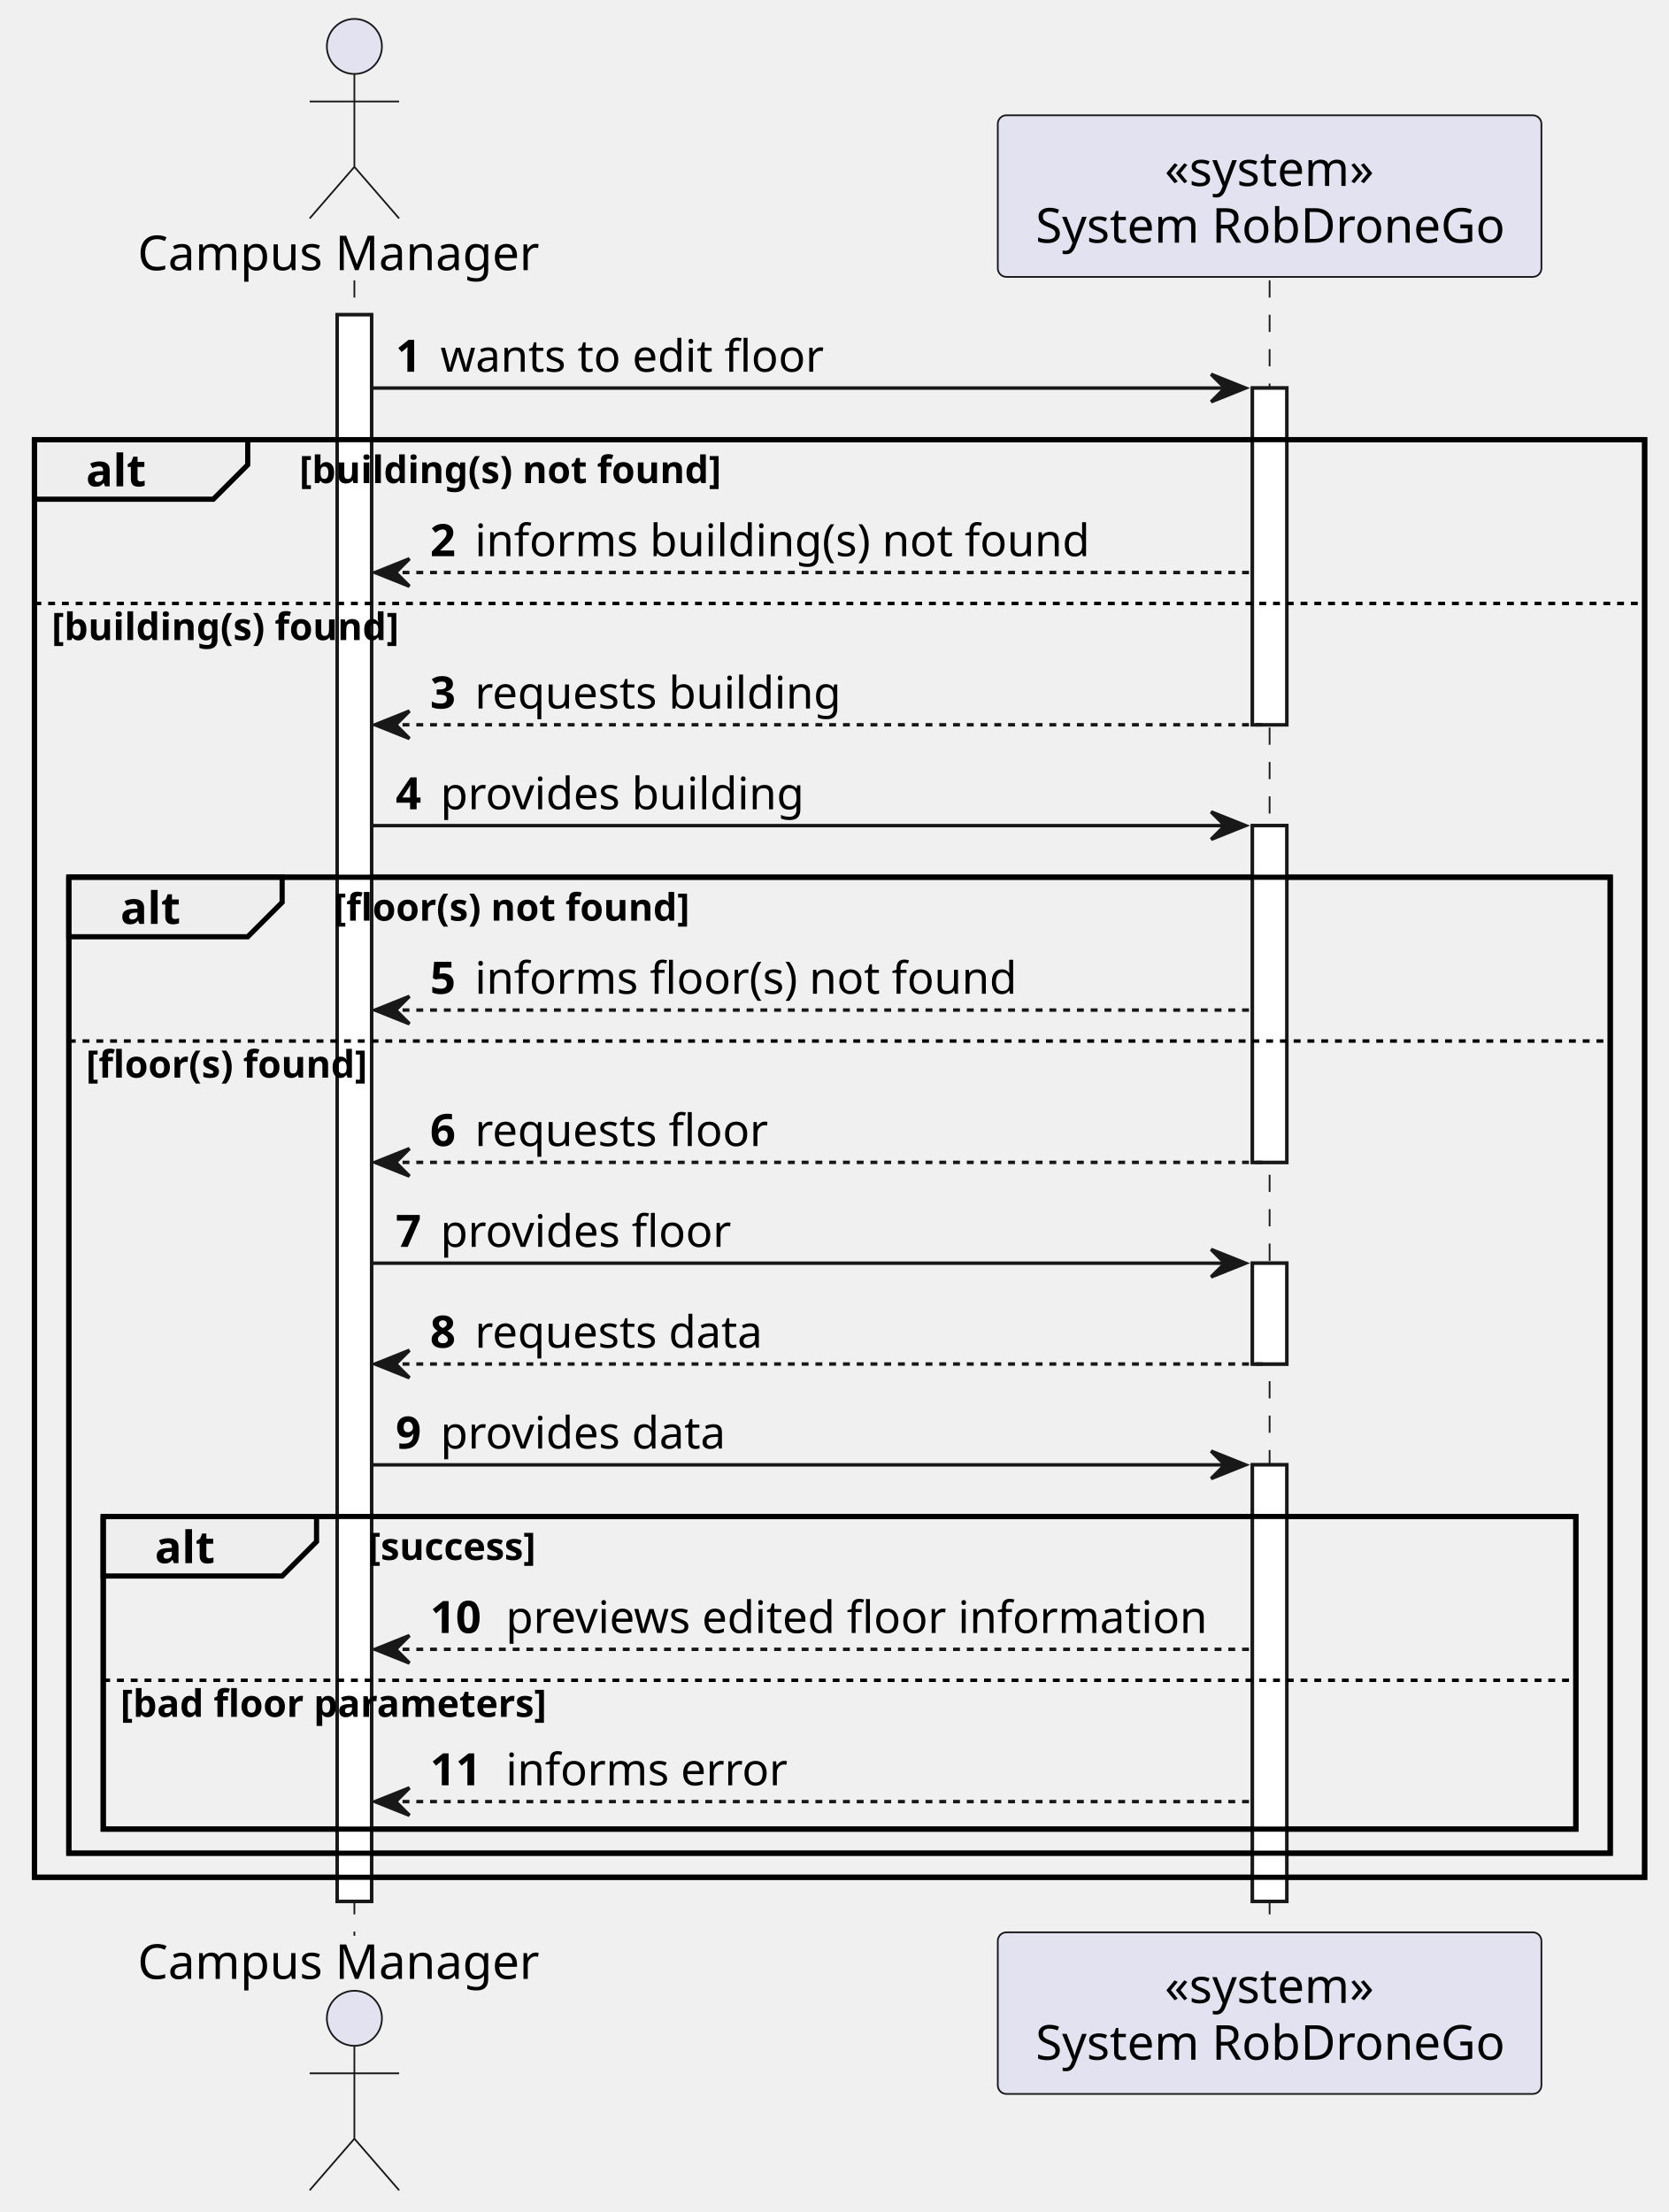
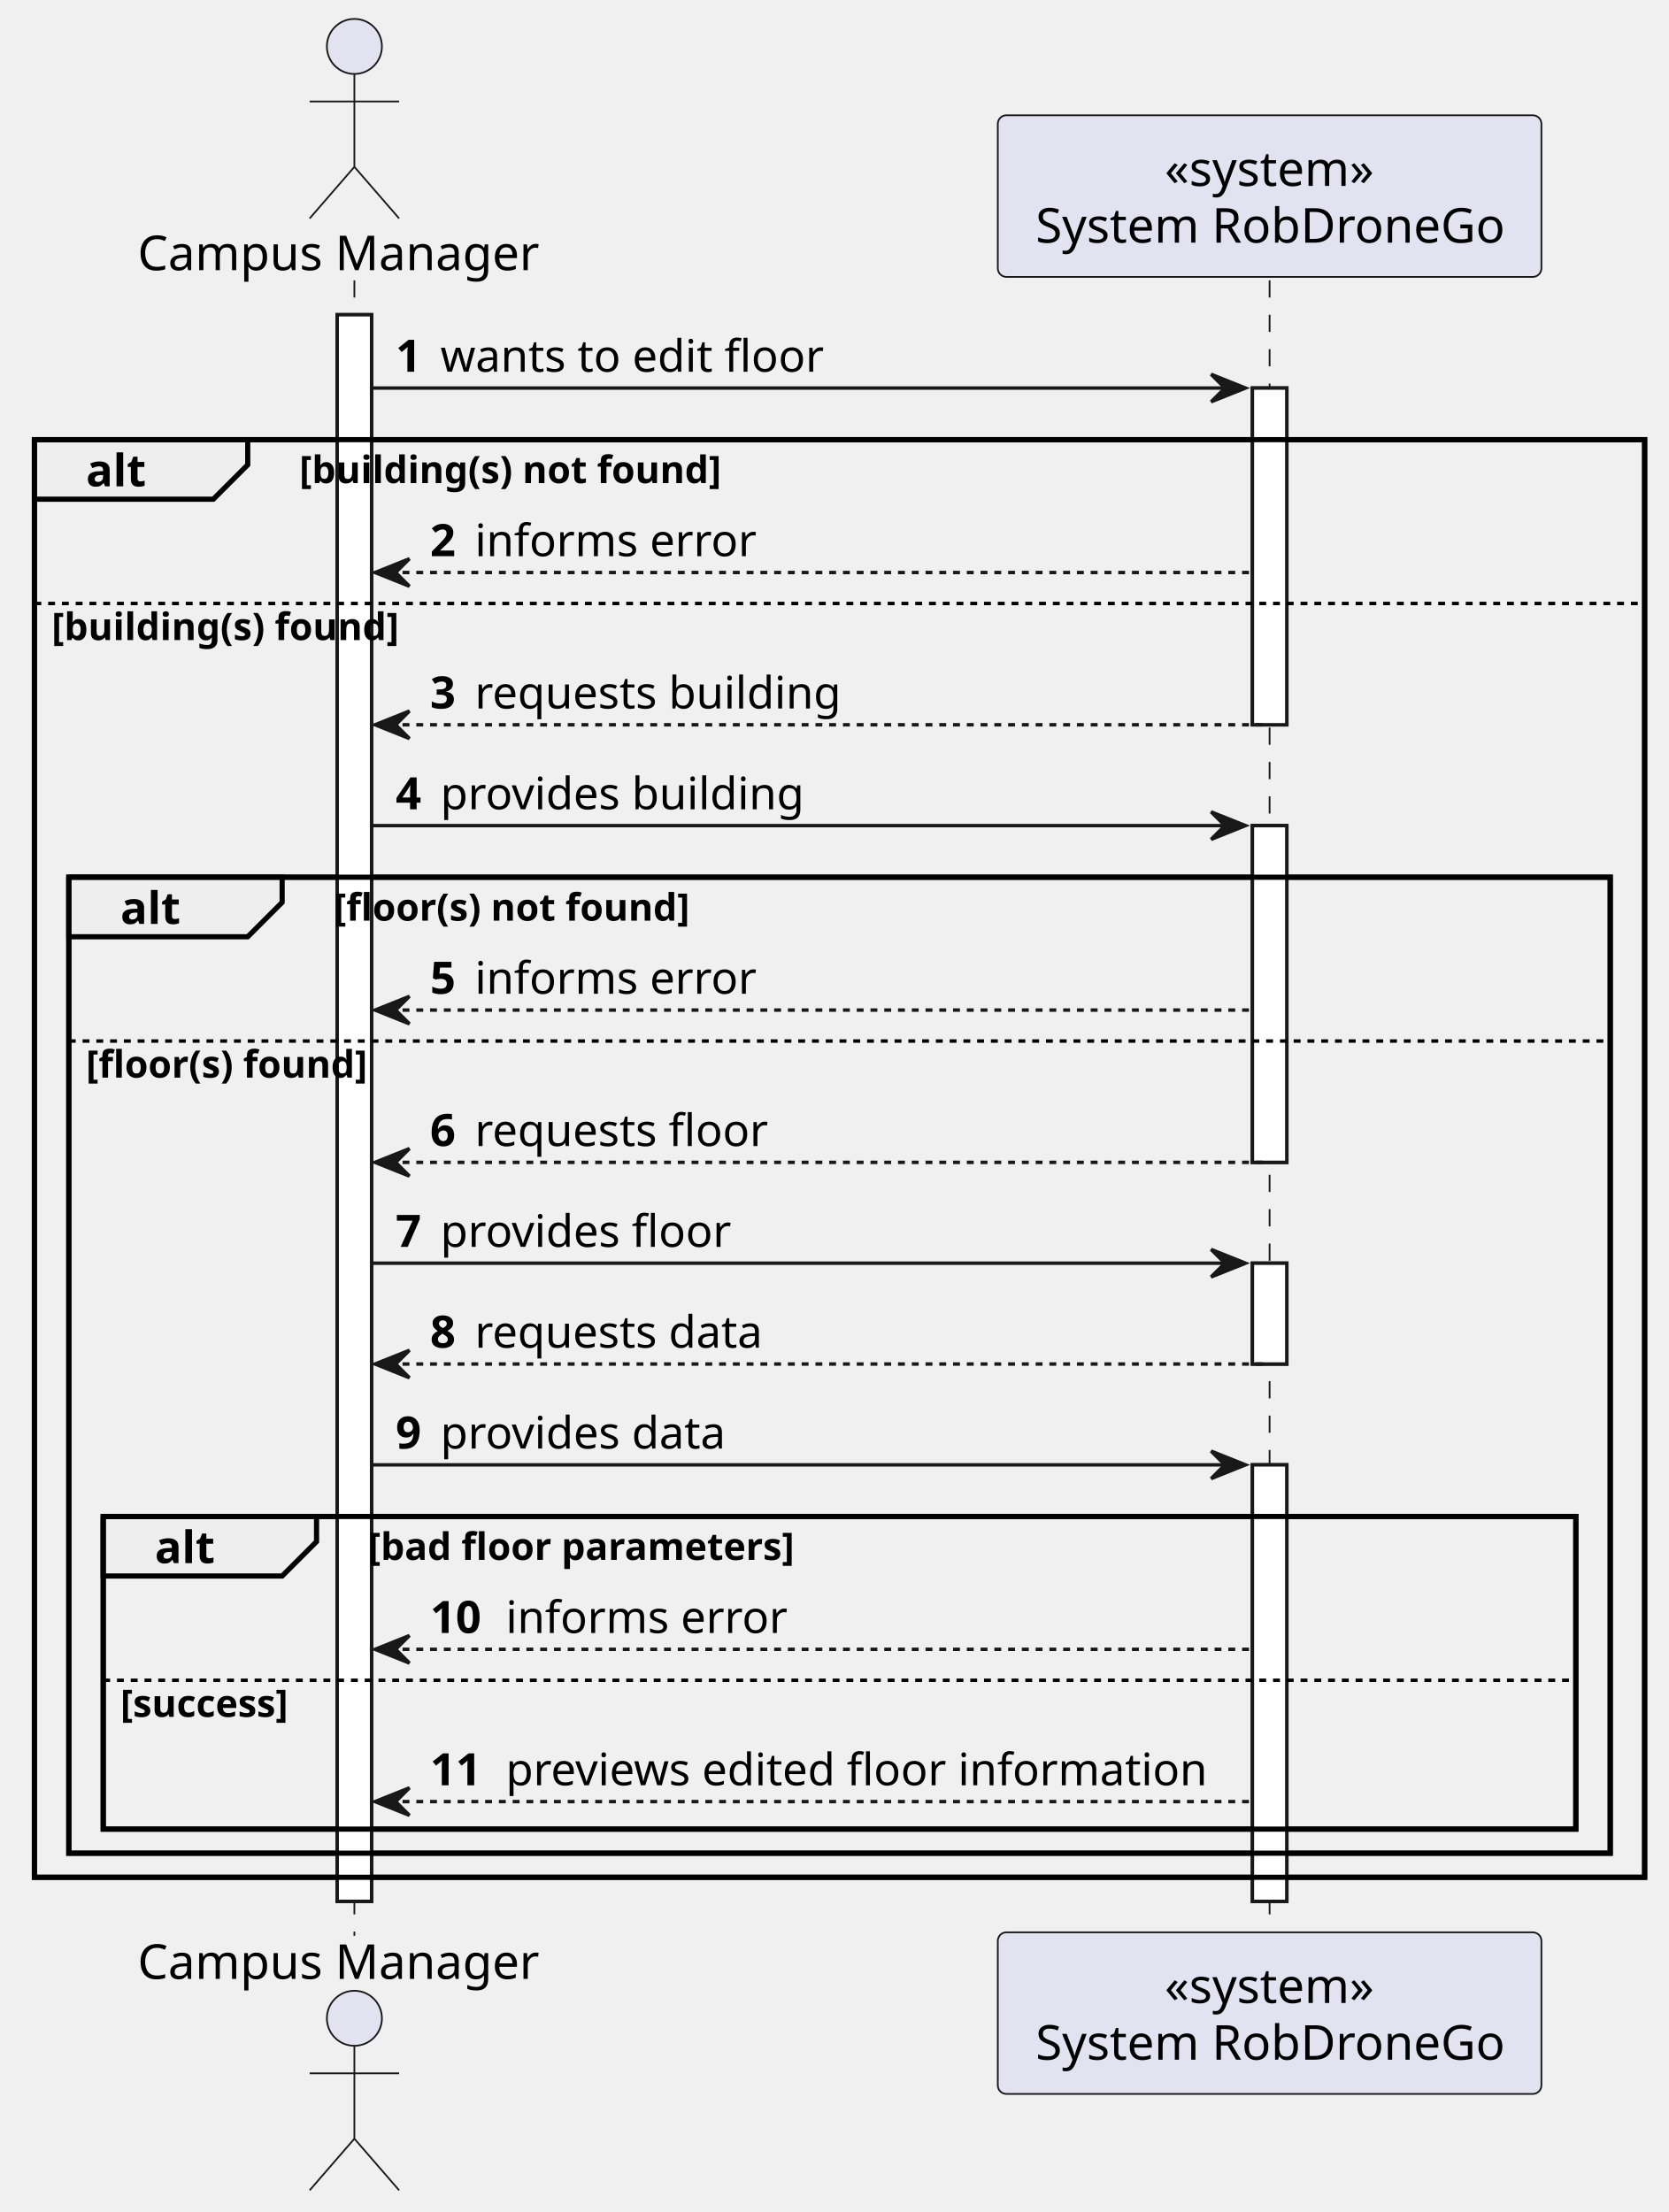
<svg xmlns="http://www.w3.org/2000/svg" contentStyleType="text/css" height="643px" preserveAspectRatio="none" style="width:485px;height:643px;background:#FFFFFF;" version="1.1" viewBox="0 0 485 643" width="485px" zoomAndPan="magnify">
  <defs />
  <g>
    <rect fill="#FFFFFF" height="461.213" style="stroke:#181818;stroke-width:1.0;" width="10" x="98" y="91.488" />
    <rect fill="#FFFFFF" height="97.887" style="stroke:#181818;stroke-width:1.0;" width="10" x="364" y="112.799" />
    <rect fill="#FFFFFF" height="97.887" style="stroke:#181818;stroke-width:1.0;" width="10" x="364" y="239.996" />
    <rect fill="#FFFFFF" height="29.311" style="stroke:#181818;stroke-width:1.0;" width="10" x="364" y="367.193" />
    <rect fill="#FFFFFF" height="126.887" style="stroke:#181818;stroke-width:1.0;" width="10" x="364" y="425.815" />
    <rect fill="none" height="417.902" style="stroke:#000000;stroke-width:1.5;" width="468" x="10" y="127.799" />
    <rect fill="none" height="283.705" style="stroke:#000000;stroke-width:1.5;" width="448" x="20" y="254.996" />
    <rect fill="none" height="90.887" style="stroke:#000000;stroke-width:1.5;" width="428" x="30" y="440.815" />
    <line style="stroke:#181818;stroke-width:0.5;stroke-dasharray:5.0,5.0;" x1="103" x2="103" y1="81.488" y2="562.701" />
    <line style="stroke:#181818;stroke-width:0.5;stroke-dasharray:5.0,5.0;" x1="369" x2="369" y1="81.488" y2="562.701" />
    <text fill="#000000" font-family="sans-serif" font-size="14" lengthAdjust="spacing" textLength="120" x="40" y="78.535">Campus Manager</text>
    <ellipse cx="103" cy="13.5" fill="#E2E2F0" rx="8" ry="8" style="stroke:#181818;stroke-width:0.5;" />
    <path d="M103,21.5 L103,48.5 M90,29.5 L116,29.5 M103,48.5 L90,63.5 M103,48.5 L116,63.5 " fill="none" style="stroke:#181818;stroke-width:0.5;" />
    <text fill="#000000" font-family="sans-serif" font-size="14" lengthAdjust="spacing" textLength="120" x="40" y="575.236">Campus Manager</text>
    <ellipse cx="103" cy="586.689" fill="#E2E2F0" rx="8" ry="8" style="stroke:#181818;stroke-width:0.5;" />
    <path d="M103,594.689 L103,621.689 M90,602.689 L116,602.689 M103,621.689 L90,636.689 M103,621.689 L116,636.689 " fill="none" style="stroke:#181818;stroke-width:0.5;" />
    <rect fill="#E2E2F0" height="46.977" rx="2.5" ry="2.5" style="stroke:#181818;stroke-width:0.5;" width="158" x="290" y="33.512" />
    <text fill="#000000" font-family="sans-serif" font-size="14" lengthAdjust="spacing" textLength="61" x="338.5" y="54.047">«system»</text>
    <text fill="#000000" font-family="sans-serif" font-size="14" lengthAdjust="spacing" textLength="140" x="301" y="70.535">System RobDroneGo</text>
    <rect fill="#E2E2F0" height="46.977" rx="2.5" ry="2.5" style="stroke:#181818;stroke-width:0.5;" width="158" x="290" y="561.701" />
    <text fill="#000000" font-family="sans-serif" font-size="14" lengthAdjust="spacing" textLength="61" x="338.5" y="582.236">«system»</text>
    <text fill="#000000" font-family="sans-serif" font-size="14" lengthAdjust="spacing" textLength="140" x="301" y="598.725">System RobDroneGo</text>
    <rect fill="#FFFFFF" height="461.213" style="stroke:#181818;stroke-width:1.0;" width="10" x="98" y="91.488" />
    <rect fill="#FFFFFF" height="97.887" style="stroke:#181818;stroke-width:1.0;" width="10" x="364" y="112.799" />
    <rect fill="#FFFFFF" height="97.887" style="stroke:#181818;stroke-width:1.0;" width="10" x="364" y="239.996" />
    <rect fill="#FFFFFF" height="29.311" style="stroke:#181818;stroke-width:1.0;" width="10" x="364" y="367.193" />
    <rect fill="#FFFFFF" height="126.887" style="stroke:#181818;stroke-width:1.0;" width="10" x="364" y="425.815" />
    <polygon fill="#181818" points="352,108.799,362,112.799,352,116.799,356,112.799" style="stroke:#181818;stroke-width:1.0;" />
    <line style="stroke:#181818;stroke-width:1.0;" x1="108" x2="358" y1="112.799" y2="112.799" />
    <text fill="#000000" font-family="sans-serif" font-size="13" font-weight="bold" lengthAdjust="spacing" textLength="9" x="115" y="108.057">1</text>
    <text fill="#000000" font-family="sans-serif" font-size="13" lengthAdjust="spacing" textLength="116" x="128" y="108.057">wants to edit floor</text>
    <path d="M10,127.799 L72,127.799 L72,135.109 L62,145.109 L10,145.109 L10,127.799 " fill="#EEEEEE" style="stroke:#000000;stroke-width:1.5;" />
    <rect fill="none" height="417.902" style="stroke:#000000;stroke-width:1.5;" width="468" x="10" y="127.799" />
    <text fill="#000000" font-family="sans-serif" font-size="13" font-weight="bold" lengthAdjust="spacing" textLength="17" x="25" y="141.367">alt</text>
    <text fill="#000000" font-family="sans-serif" font-size="11" font-weight="bold" lengthAdjust="spacing" textLength="128" x="87" y="140.434">[building(s) not found]</text>
    <polygon fill="#181818" points="119,162.42,109,166.42,119,170.42,115,166.42" style="stroke:#181818;stroke-width:1.0;" />
    <line style="stroke:#181818;stroke-width:1.0;stroke-dasharray:2.0,2.0;" x1="113" x2="363" y1="166.42" y2="166.42" />
    <text fill="#000000" font-family="sans-serif" font-size="13" font-weight="bold" lengthAdjust="spacing" textLength="9" x="125" y="161.678">2</text>
-     <text fill="#000000" font-family="sans-serif" font-size="13" lengthAdjust="spacing" textLength="186" x="138" y="161.678">informs building(s) not found</text>
+     <text fill="#000000" font-family="sans-serif" font-size="13" lengthAdjust="spacing" textLength="83" x="138" y="161.678">informs error</text>
    <line style="stroke:#000000;stroke-width:1.0;stroke-dasharray:2.0,2.0;" x1="10" x2="478" y1="175.42" y2="175.42" />
    <text fill="#000000" font-family="sans-serif" font-size="11" font-weight="bold" lengthAdjust="spacing" textLength="106" x="15" y="186.055">[building(s) found]</text>
    <polygon fill="#181818" points="119,206.685,109,210.685,119,214.685,115,210.685" style="stroke:#181818;stroke-width:1.0;" />
    <line style="stroke:#181818;stroke-width:1.0;stroke-dasharray:2.0,2.0;" x1="113" x2="368" y1="210.685" y2="210.685" />
    <text fill="#000000" font-family="sans-serif" font-size="13" font-weight="bold" lengthAdjust="spacing" textLength="9" x="125" y="205.943">3</text>
    <text fill="#000000" font-family="sans-serif" font-size="13" lengthAdjust="spacing" textLength="110" x="138" y="205.943">requests building</text>
    <polygon fill="#181818" points="352,235.996,362,239.996,352,243.996,356,239.996" style="stroke:#181818;stroke-width:1.0;" />
    <line style="stroke:#181818;stroke-width:1.0;" x1="108" x2="358" y1="239.996" y2="239.996" />
    <text fill="#000000" font-family="sans-serif" font-size="13" font-weight="bold" lengthAdjust="spacing" textLength="9" x="115" y="235.254">4</text>
    <text fill="#000000" font-family="sans-serif" font-size="13" lengthAdjust="spacing" textLength="110" x="128" y="235.254">provides building</text>
    <path d="M20,254.996 L82,254.996 L82,262.307 L72,272.307 L20,272.307 L20,254.996 " fill="#EEEEEE" style="stroke:#000000;stroke-width:1.5;" />
    <rect fill="none" height="283.705" style="stroke:#000000;stroke-width:1.5;" width="448" x="20" y="254.996" />
    <text fill="#000000" font-family="sans-serif" font-size="13" font-weight="bold" lengthAdjust="spacing" textLength="17" x="35" y="268.565">alt</text>
    <text fill="#000000" font-family="sans-serif" font-size="11" font-weight="bold" lengthAdjust="spacing" textLength="109" x="97" y="267.631">[floor(s) not found]</text>
    <polygon fill="#181818" points="119,289.617,109,293.617,119,297.617,115,293.617" style="stroke:#181818;stroke-width:1.0;" />
    <line style="stroke:#181818;stroke-width:1.0;stroke-dasharray:2.0,2.0;" x1="113" x2="363" y1="293.617" y2="293.617" />
    <text fill="#000000" font-family="sans-serif" font-size="13" font-weight="bold" lengthAdjust="spacing" textLength="9" x="125" y="288.875">5</text>
-     <text fill="#000000" font-family="sans-serif" font-size="13" lengthAdjust="spacing" textLength="164" x="138" y="288.875">informs floor(s) not found</text>
+     <text fill="#000000" font-family="sans-serif" font-size="13" lengthAdjust="spacing" textLength="83" x="138" y="288.875">informs error</text>
    <line style="stroke:#000000;stroke-width:1.0;stroke-dasharray:2.0,2.0;" x1="20" x2="468" y1="302.617" y2="302.617" />
    <text fill="#000000" font-family="sans-serif" font-size="11" font-weight="bold" lengthAdjust="spacing" textLength="87" x="25" y="313.252">[floor(s) found]</text>
    <polygon fill="#181818" points="119,333.883,109,337.883,119,341.883,115,337.883" style="stroke:#181818;stroke-width:1.0;" />
    <line style="stroke:#181818;stroke-width:1.0;stroke-dasharray:2.0,2.0;" x1="113" x2="368" y1="337.883" y2="337.883" />
    <text fill="#000000" font-family="sans-serif" font-size="13" font-weight="bold" lengthAdjust="spacing" textLength="9" x="125" y="333.141">6</text>
    <text fill="#000000" font-family="sans-serif" font-size="13" lengthAdjust="spacing" textLength="88" x="138" y="333.141">requests floor</text>
    <polygon fill="#181818" points="352,363.193,362,367.193,352,371.193,356,367.193" style="stroke:#181818;stroke-width:1.0;" />
    <line style="stroke:#181818;stroke-width:1.0;" x1="108" x2="358" y1="367.193" y2="367.193" />
    <text fill="#000000" font-family="sans-serif" font-size="13" font-weight="bold" lengthAdjust="spacing" textLength="9" x="115" y="362.451">7</text>
    <text fill="#000000" font-family="sans-serif" font-size="13" lengthAdjust="spacing" textLength="88" x="128" y="362.451">provides floor</text>
    <polygon fill="#181818" points="119,392.504,109,396.504,119,400.504,115,396.504" style="stroke:#181818;stroke-width:1.0;" />
    <line style="stroke:#181818;stroke-width:1.0;stroke-dasharray:2.0,2.0;" x1="113" x2="368" y1="396.504" y2="396.504" />
    <text fill="#000000" font-family="sans-serif" font-size="13" font-weight="bold" lengthAdjust="spacing" textLength="9" x="125" y="391.762">8</text>
    <text fill="#000000" font-family="sans-serif" font-size="13" lengthAdjust="spacing" textLength="85" x="138" y="391.762">requests data</text>
    <polygon fill="#181818" points="352,421.815,362,425.815,352,429.815,356,425.815" style="stroke:#181818;stroke-width:1.0;" />
    <line style="stroke:#181818;stroke-width:1.0;" x1="108" x2="358" y1="425.815" y2="425.815" />
    <text fill="#000000" font-family="sans-serif" font-size="13" font-weight="bold" lengthAdjust="spacing" textLength="9" x="115" y="421.072">9</text>
    <text fill="#000000" font-family="sans-serif" font-size="13" lengthAdjust="spacing" textLength="85" x="128" y="421.072">provides data</text>
    <path d="M30,440.815 L92,440.815 L92,448.125 L82,458.125 L30,458.125 L30,440.815 " fill="#EEEEEE" style="stroke:#000000;stroke-width:1.5;" />
    <rect fill="none" height="90.887" style="stroke:#000000;stroke-width:1.5;" width="428" x="30" y="440.815" />
    <text fill="#000000" font-family="sans-serif" font-size="13" font-weight="bold" lengthAdjust="spacing" textLength="17" x="45" y="454.383">alt</text>
-     <text fill="#000000" font-family="sans-serif" font-size="11" font-weight="bold" lengthAdjust="spacing" textLength="51" x="107" y="453.449">[success]</text>
+     <text fill="#000000" font-family="sans-serif" font-size="11" font-weight="bold" lengthAdjust="spacing" textLength="126" x="107" y="453.449">[bad floor parameters]</text>
    <polygon fill="#181818" points="119,475.435,109,479.435,119,483.435,115,479.435" style="stroke:#181818;stroke-width:1.0;" />
    <line style="stroke:#181818;stroke-width:1.0;stroke-dasharray:2.0,2.0;" x1="113" x2="363" y1="479.435" y2="479.435" />
    <text fill="#000000" font-family="sans-serif" font-size="13" font-weight="bold" lengthAdjust="spacing" textLength="18" x="125" y="474.693">10</text>
-     <text fill="#000000" font-family="sans-serif" font-size="13" lengthAdjust="spacing" textLength="210" x="147" y="474.693">previews edited floor information</text>
+     <text fill="#000000" font-family="sans-serif" font-size="13" lengthAdjust="spacing" textLength="83" x="147" y="474.693">informs error</text>
    <line style="stroke:#000000;stroke-width:1.0;stroke-dasharray:2.0,2.0;" x1="30" x2="458" y1="488.435" y2="488.435" />
-     <text fill="#000000" font-family="sans-serif" font-size="11" font-weight="bold" lengthAdjust="spacing" textLength="126" x="35" y="499.07">[bad floor parameters]</text>
+     <text fill="#000000" font-family="sans-serif" font-size="11" font-weight="bold" lengthAdjust="spacing" textLength="51" x="35" y="499.07">[success]</text>
    <polygon fill="#181818" points="119,519.701,109,523.701,119,527.701,115,523.701" style="stroke:#181818;stroke-width:1.0;" />
    <line style="stroke:#181818;stroke-width:1.0;stroke-dasharray:2.0,2.0;" x1="113" x2="363" y1="523.701" y2="523.701" />
    <text fill="#000000" font-family="sans-serif" font-size="13" font-weight="bold" lengthAdjust="spacing" textLength="18" x="125" y="518.959">11</text>
-     <text fill="#000000" font-family="sans-serif" font-size="13" lengthAdjust="spacing" textLength="83" x="147" y="518.959">informs error</text>
+     <text fill="#000000" font-family="sans-serif" font-size="13" lengthAdjust="spacing" textLength="210" x="147" y="518.959">previews edited floor information</text>
  </g>
</svg>
